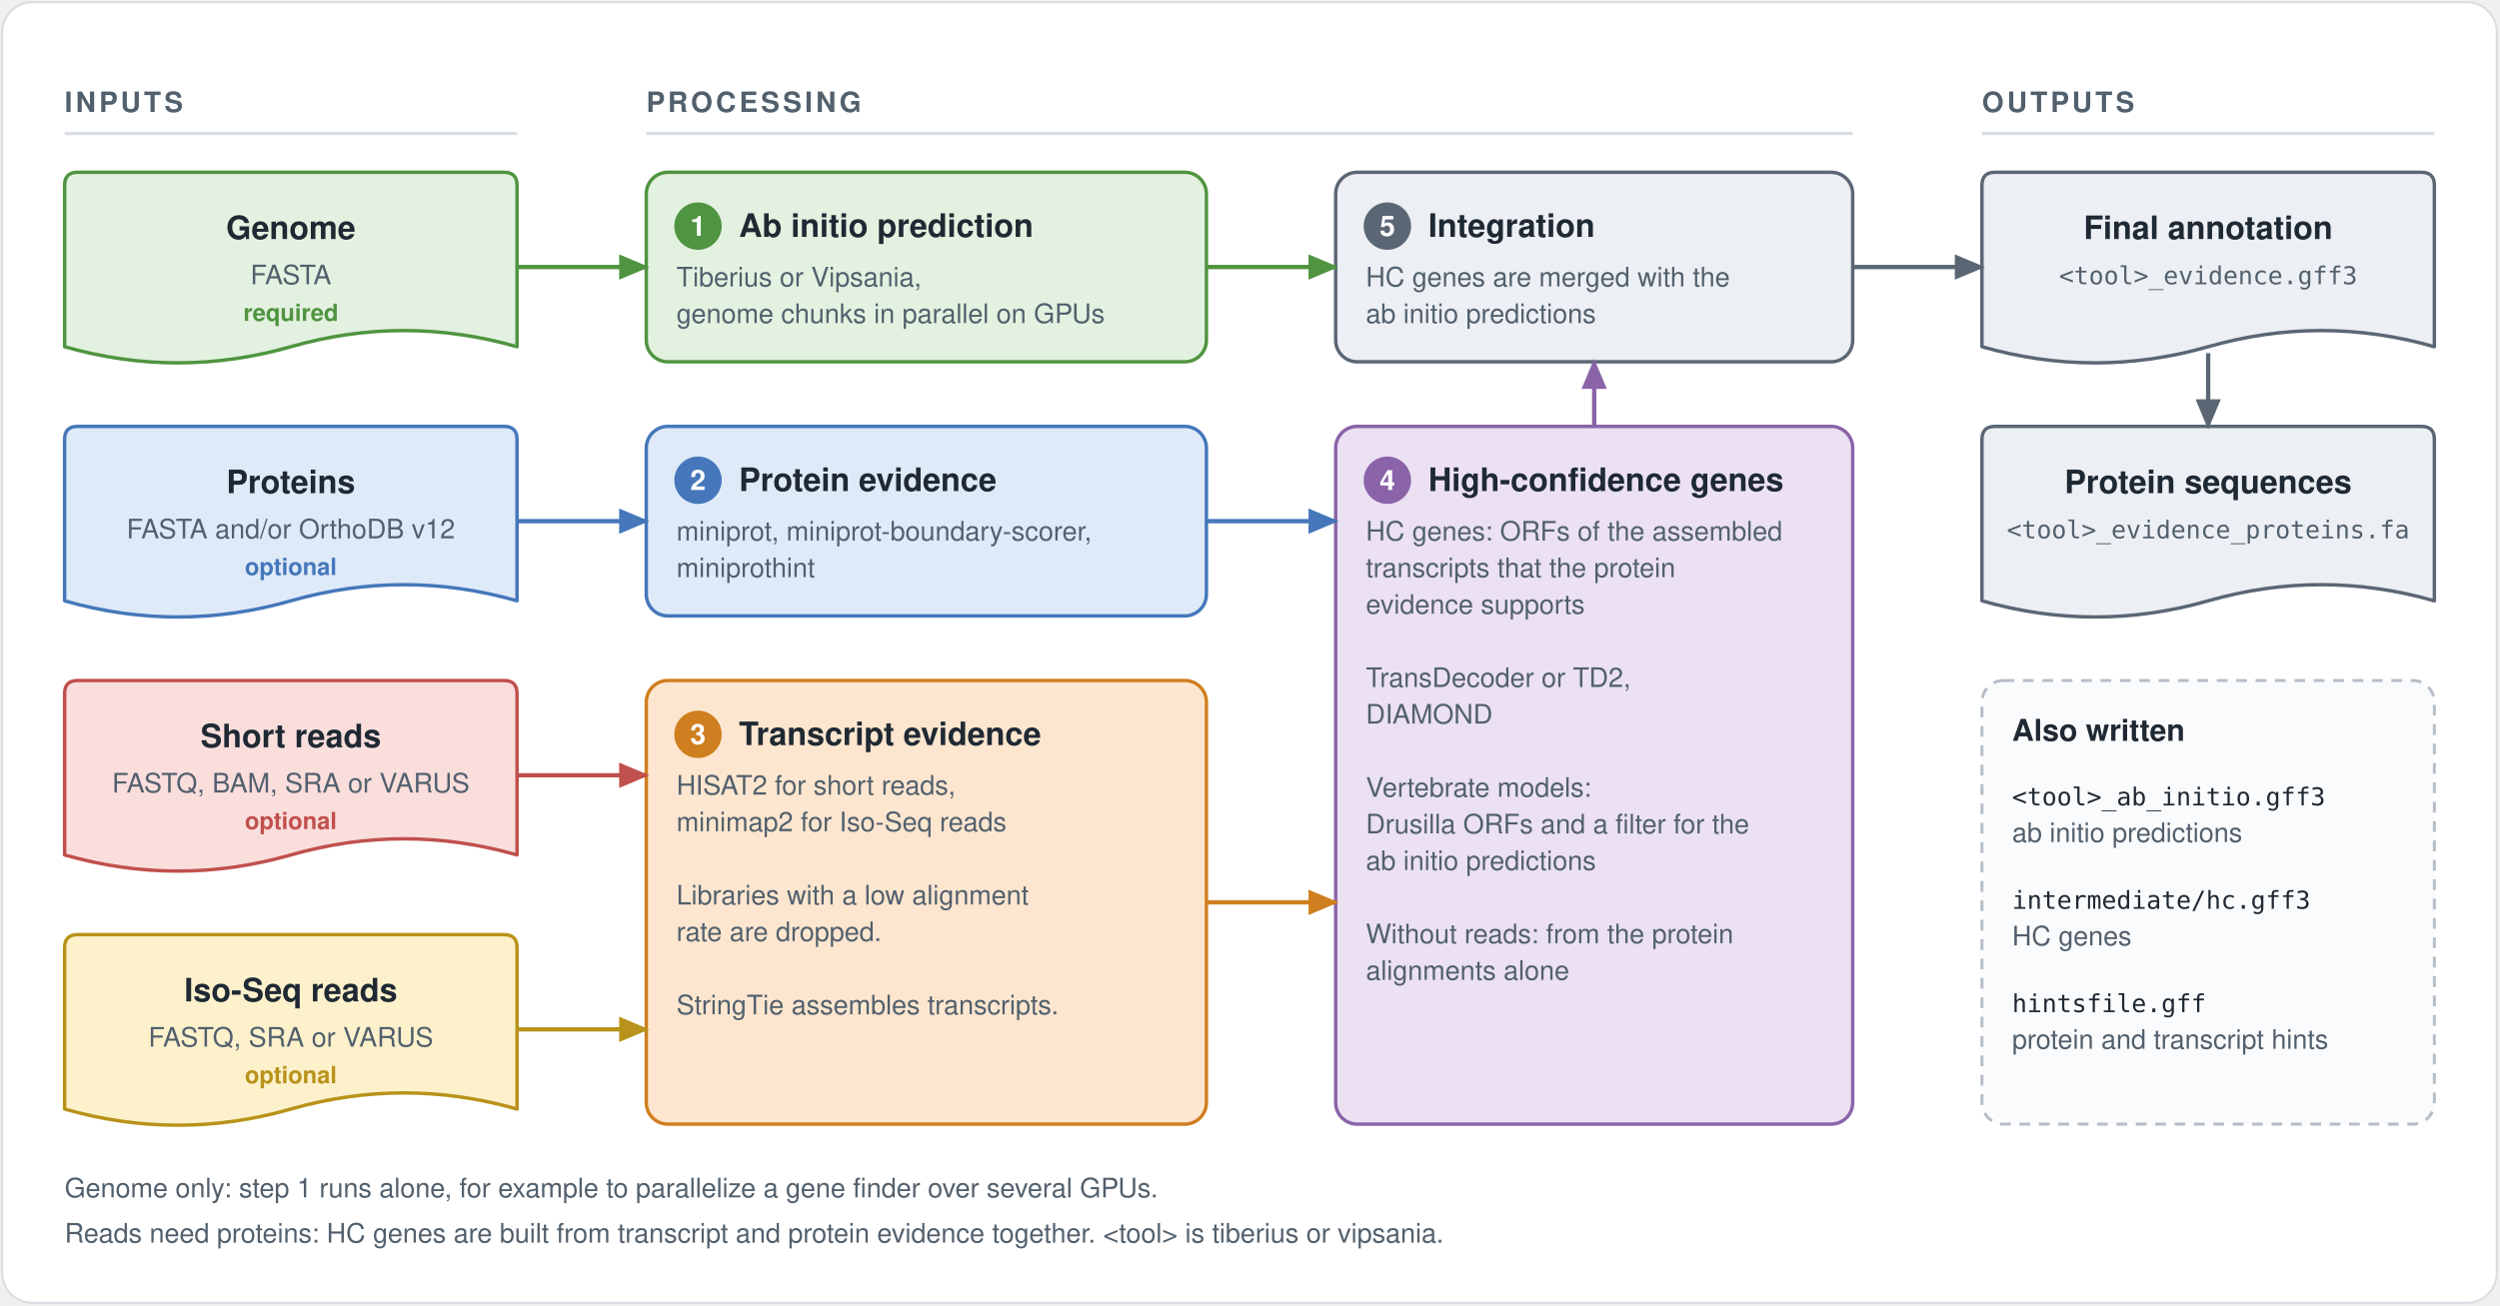
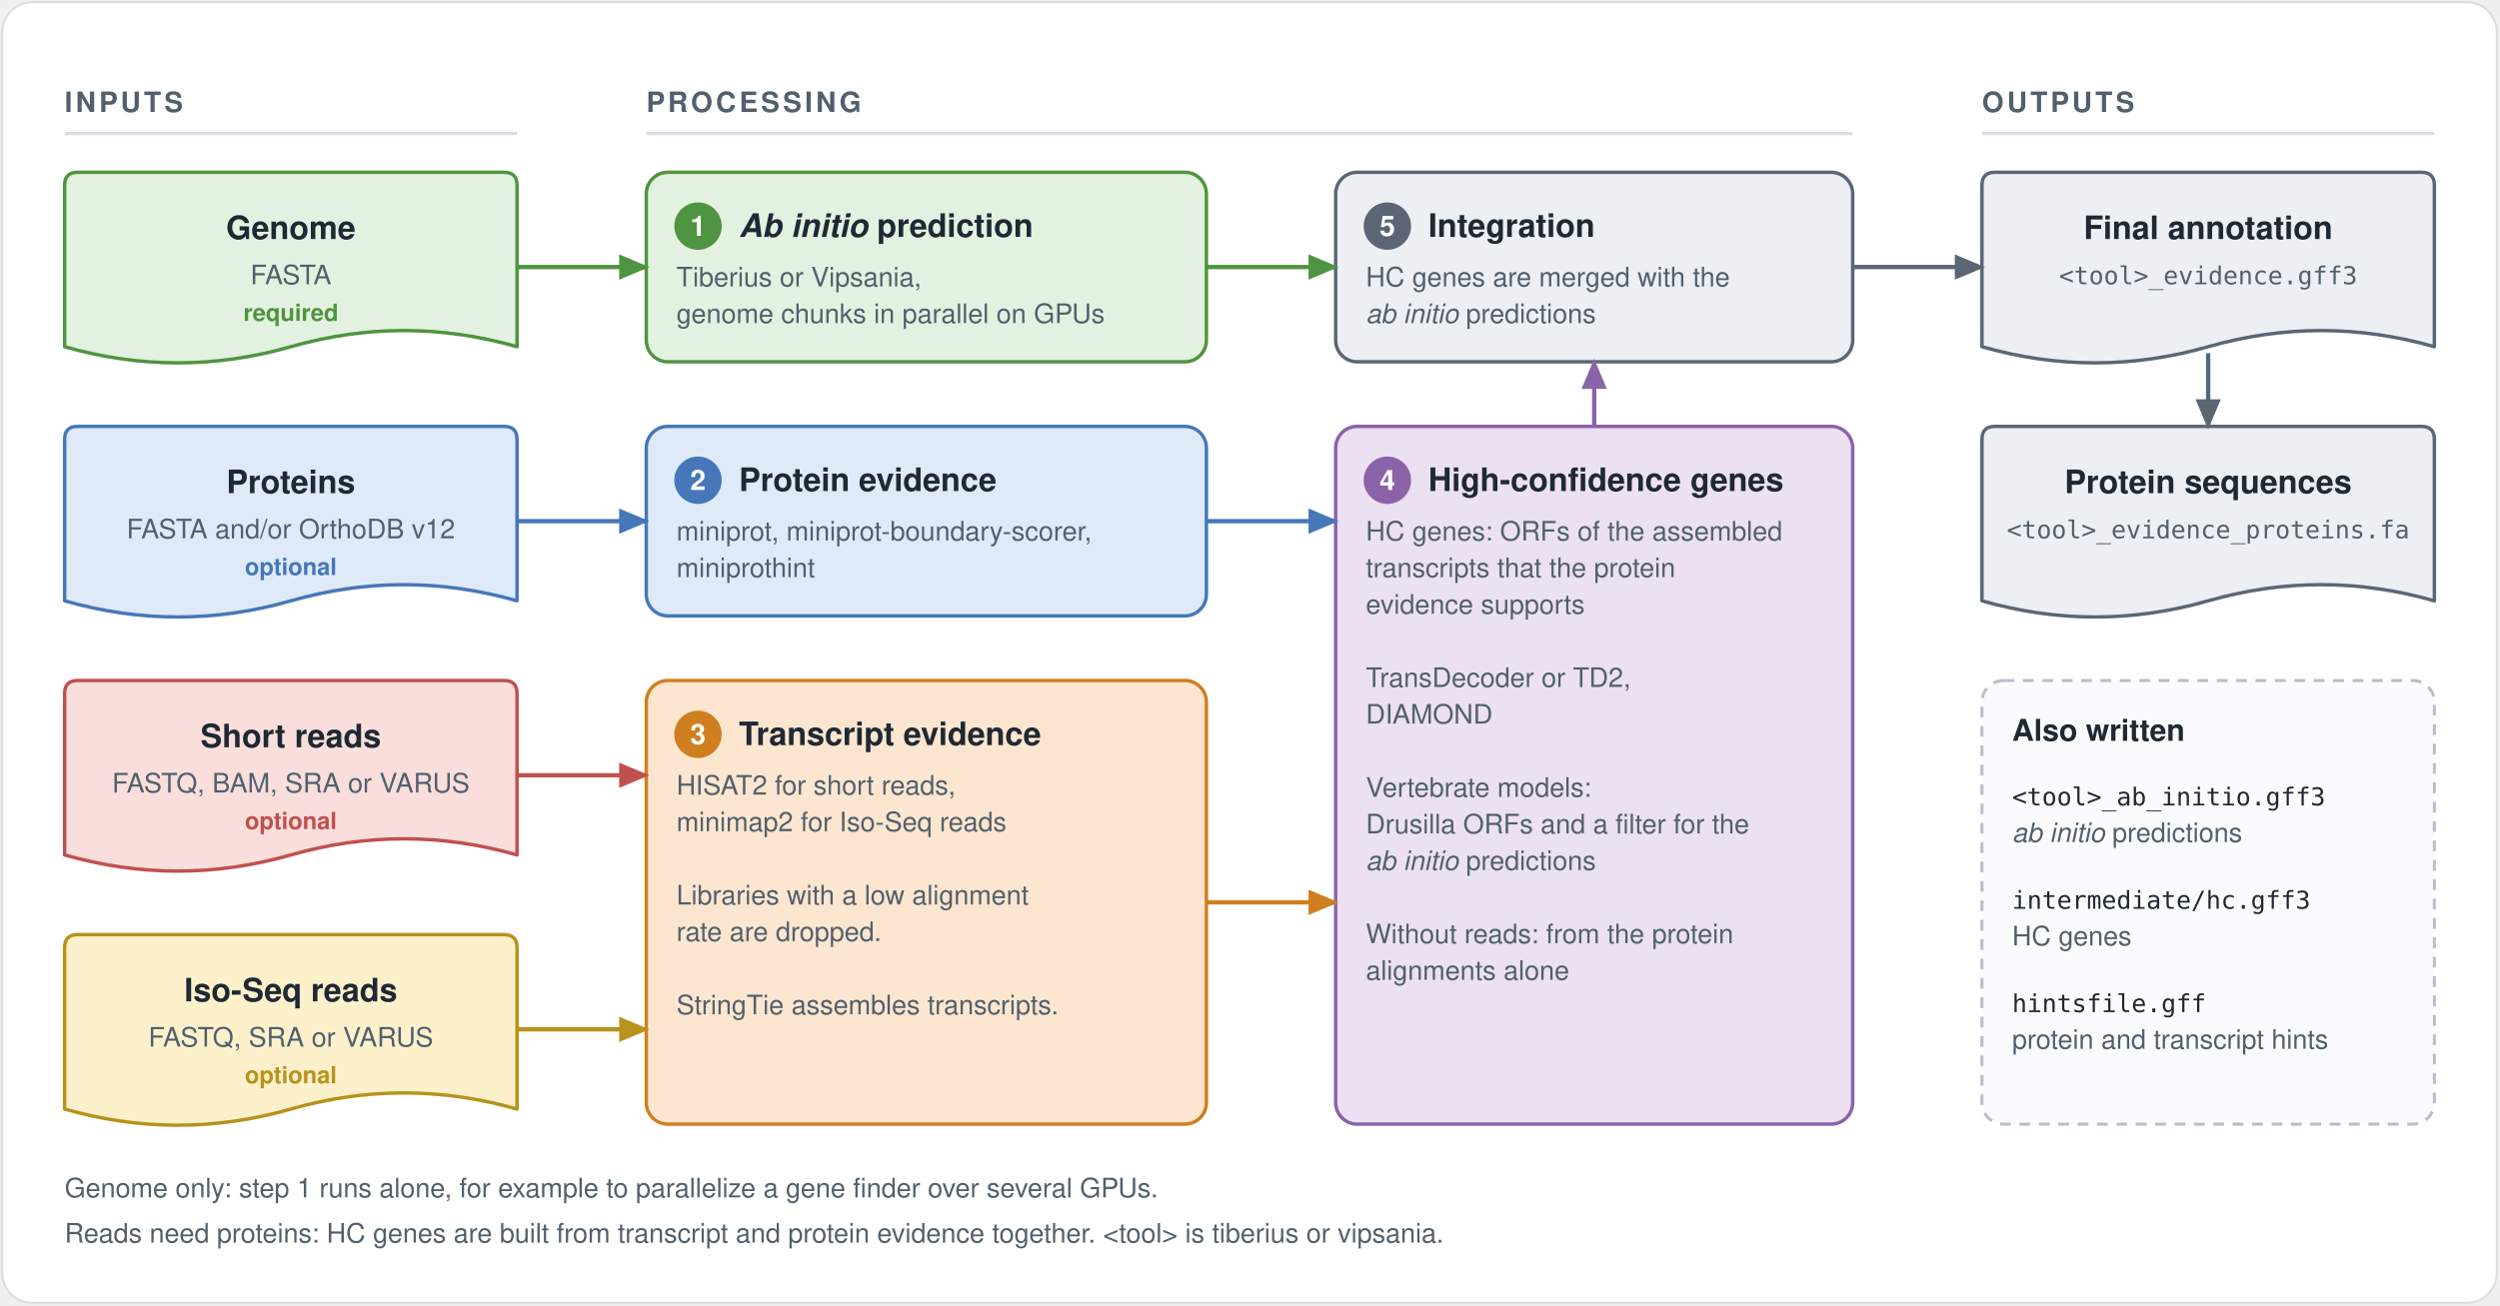
<svg xmlns="http://www.w3.org/2000/svg" viewBox="0 0 1160 606" width="1160" height="606" role="img" aria-labelledby="t d">
  <defs>
    <marker id="a-green" viewBox="0 0 10 10" refX="9" refY="5" markerWidth="7" markerHeight="7" orient="auto-start-reverse">
      <path d="M0,0.8 L10,5 L0,9.2 Z" fill="#4f9440" />
    </marker>
    <marker id="a-blue" viewBox="0 0 10 10" refX="9" refY="5" markerWidth="7" markerHeight="7" orient="auto-start-reverse">
      <path d="M0,0.8 L10,5 L0,9.2 Z" fill="#4577ba" />
    </marker>
    <marker id="a-red" viewBox="0 0 10 10" refX="9" refY="5" markerWidth="7" markerHeight="7" orient="auto-start-reverse">
      <path d="M0,0.8 L10,5 L0,9.2 Z" fill="#c0504d" />
    </marker>
    <marker id="a-yellow" viewBox="0 0 10 10" refX="9" refY="5" markerWidth="7" markerHeight="7" orient="auto-start-reverse">
      <path d="M0,0.8 L10,5 L0,9.2 Z" fill="#b8921a" />
    </marker>
    <marker id="a-orange" viewBox="0 0 10 10" refX="9" refY="5" markerWidth="7" markerHeight="7" orient="auto-start-reverse">
      <path d="M0,0.8 L10,5 L0,9.2 Z" fill="#cf7f1f" />
    </marker>
    <marker id="a-purple" viewBox="0 0 10 10" refX="9" refY="5" markerWidth="7" markerHeight="7" orient="auto-start-reverse">
      <path d="M0,0.8 L10,5 L0,9.2 Z" fill="#8a63a8" />
    </marker>
    <marker id="a-grey" viewBox="0 0 10 10" refX="9" refY="5" markerWidth="7" markerHeight="7" orient="auto-start-reverse">
      <path d="M0,0.8 L10,5 L0,9.2 Z" fill="#5b6675" />
    </marker>
  </defs>
  <rect x="1" y="1" width="1158" height="604" rx="14" fill="#ffffff" stroke="#d9dee4" />
  <text x="30" y="52" font-family="Helvetica, Arial, sans-serif" font-size="13" font-weight="bold" fill="#52606d" text-anchor="start" letter-spacing="1.5">INPUTS</text>
  <path d="M30,62 h210" stroke="#d9dee4" stroke-width="1.5" />
  <text x="300" y="52" font-family="Helvetica, Arial, sans-serif" font-size="13" font-weight="bold" fill="#52606d" text-anchor="start" letter-spacing="1.5">PROCESSING</text>
  <path d="M300,62 h560" stroke="#d9dee4" stroke-width="1.5" />
  <text x="920" y="52" font-family="Helvetica, Arial, sans-serif" font-size="13" font-weight="bold" fill="#52606d" text-anchor="start" letter-spacing="1.5">OUTPUTS</text>
  <path d="M920,62 h210" stroke="#d9dee4" stroke-width="1.5" />
  <path d="M30,86 q0,-6 6,-6 h198 q6,0 6,6 V161 q-52.5,-15 -105.0,0 t-105.0,0 Z" fill="#e3f1e0" stroke="#4f9440" stroke-width="1.6" stroke-linejoin="round" />
  <text x="135.0" y="111" font-family="Helvetica, Arial, sans-serif" font-size="15" font-weight="bold" fill="#1f2933" text-anchor="middle">Genome</text>
  <text x="135.0" y="132" font-family="Helvetica, Arial, sans-serif" font-size="12.5" font-weight="normal" fill="#52606d" text-anchor="middle">FASTA</text>
  <text x="135.0" y="149" font-family="Helvetica, Arial, sans-serif" font-size="11" font-weight="bold" fill="#4f9440" text-anchor="middle">required</text>
  <path d="M30,204 q0,-6 6,-6 h198 q6,0 6,6 V279 q-52.5,-15 -105.0,0 t-105.0,0 Z" fill="#dfeaf8" stroke="#4577ba" stroke-width="1.6" stroke-linejoin="round" />
  <text x="135.0" y="229" font-family="Helvetica, Arial, sans-serif" font-size="15" font-weight="bold" fill="#1f2933" text-anchor="middle">Proteins</text>
  <text x="135.0" y="250" font-family="Helvetica, Arial, sans-serif" font-size="12.5" font-weight="normal" fill="#52606d" text-anchor="middle">FASTA and/or OrthoDB v12</text>
  <text x="135.0" y="267" font-family="Helvetica, Arial, sans-serif" font-size="11" font-weight="bold" fill="#4577ba" text-anchor="middle">optional</text>
  <path d="M30,322 q0,-6 6,-6 h198 q6,0 6,6 V397 q-52.5,-15 -105.0,0 t-105.0,0 Z" fill="#f9dedc" stroke="#c0504d" stroke-width="1.6" stroke-linejoin="round" />
  <text x="135.0" y="347" font-family="Helvetica, Arial, sans-serif" font-size="15" font-weight="bold" fill="#1f2933" text-anchor="middle">Short reads</text>
  <text x="135.0" y="368" font-family="Helvetica, Arial, sans-serif" font-size="12.5" font-weight="normal" fill="#52606d" text-anchor="middle">FASTQ, BAM, SRA or VARUS</text>
  <text x="135.0" y="385" font-family="Helvetica, Arial, sans-serif" font-size="11" font-weight="bold" fill="#c0504d" text-anchor="middle">optional</text>
  <path d="M30,440 q0,-6 6,-6 h198 q6,0 6,6 V515 q-52.5,-15 -105.0,0 t-105.0,0 Z" fill="#fdf1cc" stroke="#b8921a" stroke-width="1.6" stroke-linejoin="round" />
  <text x="135.0" y="465" font-family="Helvetica, Arial, sans-serif" font-size="15" font-weight="bold" fill="#1f2933" text-anchor="middle">Iso-Seq reads</text>
  <text x="135.0" y="486" font-family="Helvetica, Arial, sans-serif" font-size="12.5" font-weight="normal" fill="#52606d" text-anchor="middle">FASTQ, SRA or VARUS</text>
  <text x="135.0" y="503" font-family="Helvetica, Arial, sans-serif" font-size="11" font-weight="bold" fill="#b8921a" text-anchor="middle">optional</text>
  <rect x="300" y="80" width="260" height="88" rx="10" fill="#e3f1e0" stroke="#4f9440" stroke-width="1.6" />
  <circle cx="324" cy="105" r="11" fill="#4f9440" />
  <text x="324" y="109.5" font-family="Helvetica, Arial, sans-serif" font-size="13" font-weight="bold" fill="#ffffff" text-anchor="middle">1</text>
-   <text x="343" y="110" font-family="Helvetica, Arial, sans-serif" font-size="15" font-weight="bold" fill="#1f2933" text-anchor="start">Ab initio prediction</text>
+   <text x="343" y="110" font-family="Helvetica, Arial, sans-serif" font-size="15" font-weight="bold" fill="#1f2933" text-anchor="start">
+     <tspan font-style="italic">Ab initio</tspan> prediction</text>
  <text x="314" y="133" font-family="Helvetica, Arial, sans-serif" font-size="12.5" font-weight="normal" fill="#52606d" text-anchor="start">Tiberius or Vipsania,</text>
  <text x="314" y="150" font-family="Helvetica, Arial, sans-serif" font-size="12.5" font-weight="normal" fill="#52606d" text-anchor="start">genome chunks in parallel on GPUs</text>
  <rect x="300" y="198" width="260" height="88" rx="10" fill="#dfeaf8" stroke="#4577ba" stroke-width="1.6" />
  <circle cx="324" cy="223" r="11" fill="#4577ba" />
  <text x="324" y="227.5" font-family="Helvetica, Arial, sans-serif" font-size="13" font-weight="bold" fill="#ffffff" text-anchor="middle">2</text>
  <text x="343" y="228" font-family="Helvetica, Arial, sans-serif" font-size="15" font-weight="bold" fill="#1f2933" text-anchor="start">Protein evidence</text>
  <text x="314" y="251" font-family="Helvetica, Arial, sans-serif" font-size="12.5" font-weight="normal" fill="#52606d" text-anchor="start">miniprot, miniprot-boundary-scorer,</text>
  <text x="314" y="268" font-family="Helvetica, Arial, sans-serif" font-size="12.5" font-weight="normal" fill="#52606d" text-anchor="start">miniprothint</text>
  <rect x="300" y="316" width="260" height="206" rx="10" fill="#fde6cf" stroke="#cf7f1f" stroke-width="1.6" />
  <circle cx="324" cy="341" r="11" fill="#cf7f1f" />
  <text x="324" y="345.5" font-family="Helvetica, Arial, sans-serif" font-size="13" font-weight="bold" fill="#ffffff" text-anchor="middle">3</text>
  <text x="343" y="346" font-family="Helvetica, Arial, sans-serif" font-size="15" font-weight="bold" fill="#1f2933" text-anchor="start">Transcript evidence</text>
  <text x="314" y="369" font-family="Helvetica, Arial, sans-serif" font-size="12.5" font-weight="normal" fill="#52606d" text-anchor="start">HISAT2 for short reads,</text>
  <text x="314" y="386" font-family="Helvetica, Arial, sans-serif" font-size="12.5" font-weight="normal" fill="#52606d" text-anchor="start">minimap2 for Iso-Seq reads</text>
  <text x="314" y="403" font-family="Helvetica, Arial, sans-serif" font-size="12.5" font-weight="normal" fill="#52606d" text-anchor="start" />
  <text x="314" y="420" font-family="Helvetica, Arial, sans-serif" font-size="12.5" font-weight="normal" fill="#52606d" text-anchor="start">Libraries with a low alignment</text>
  <text x="314" y="437" font-family="Helvetica, Arial, sans-serif" font-size="12.5" font-weight="normal" fill="#52606d" text-anchor="start">rate are dropped.</text>
  <text x="314" y="454" font-family="Helvetica, Arial, sans-serif" font-size="12.5" font-weight="normal" fill="#52606d" text-anchor="start" />
  <text x="314" y="471" font-family="Helvetica, Arial, sans-serif" font-size="12.5" font-weight="normal" fill="#52606d" text-anchor="start">StringTie assembles transcripts.</text>
  <rect x="620" y="80" width="240" height="88" rx="10" fill="#eceff3" stroke="#5b6675" stroke-width="1.6" />
  <circle cx="644" cy="105" r="11" fill="#5b6675" />
  <text x="644" y="109.5" font-family="Helvetica, Arial, sans-serif" font-size="13" font-weight="bold" fill="#ffffff" text-anchor="middle">5</text>
  <text x="663" y="110" font-family="Helvetica, Arial, sans-serif" font-size="15" font-weight="bold" fill="#1f2933" text-anchor="start">Integration</text>
  <text x="634" y="133" font-family="Helvetica, Arial, sans-serif" font-size="12.5" font-weight="normal" fill="#52606d" text-anchor="start">HC genes are merged with the</text>
-   <text x="634" y="150" font-family="Helvetica, Arial, sans-serif" font-size="12.5" font-weight="normal" fill="#52606d" text-anchor="start">ab initio predictions</text>
+   <text x="634" y="150" font-family="Helvetica, Arial, sans-serif" font-size="12.5" font-weight="normal" fill="#52606d" text-anchor="start">
+     <tspan font-style="italic">ab initio</tspan> predictions</text>
  <rect x="620" y="198" width="240" height="324" rx="10" fill="#ebe1f2" stroke="#8a63a8" stroke-width="1.6" />
  <circle cx="644" cy="223" r="11" fill="#8a63a8" />
  <text x="644" y="227.5" font-family="Helvetica, Arial, sans-serif" font-size="13" font-weight="bold" fill="#ffffff" text-anchor="middle">4</text>
  <text x="663" y="228" font-family="Helvetica, Arial, sans-serif" font-size="15" font-weight="bold" fill="#1f2933" text-anchor="start">High-confidence genes</text>
  <text x="634" y="251" font-family="Helvetica, Arial, sans-serif" font-size="12.5" font-weight="normal" fill="#52606d" text-anchor="start">HC genes: ORFs of the assembled</text>
  <text x="634" y="268" font-family="Helvetica, Arial, sans-serif" font-size="12.5" font-weight="normal" fill="#52606d" text-anchor="start">transcripts that the protein</text>
  <text x="634" y="285" font-family="Helvetica, Arial, sans-serif" font-size="12.5" font-weight="normal" fill="#52606d" text-anchor="start">evidence supports</text>
  <text x="634" y="302" font-family="Helvetica, Arial, sans-serif" font-size="12.5" font-weight="normal" fill="#52606d" text-anchor="start" />
  <text x="634" y="319" font-family="Helvetica, Arial, sans-serif" font-size="12.5" font-weight="normal" fill="#52606d" text-anchor="start">TransDecoder or TD2,</text>
  <text x="634" y="336" font-family="Helvetica, Arial, sans-serif" font-size="12.5" font-weight="normal" fill="#52606d" text-anchor="start">DIAMOND</text>
  <text x="634" y="353" font-family="Helvetica, Arial, sans-serif" font-size="12.5" font-weight="normal" fill="#52606d" text-anchor="start" />
  <text x="634" y="370" font-family="Helvetica, Arial, sans-serif" font-size="12.5" font-weight="normal" fill="#52606d" text-anchor="start">Vertebrate models:</text>
  <text x="634" y="387" font-family="Helvetica, Arial, sans-serif" font-size="12.5" font-weight="normal" fill="#52606d" text-anchor="start">Drusilla ORFs and a filter for the</text>
-   <text x="634" y="404" font-family="Helvetica, Arial, sans-serif" font-size="12.5" font-weight="normal" fill="#52606d" text-anchor="start">ab initio predictions</text>
+   <text x="634" y="404" font-family="Helvetica, Arial, sans-serif" font-size="12.5" font-weight="normal" fill="#52606d" text-anchor="start">
+     <tspan font-style="italic">ab initio</tspan> predictions</text>
  <text x="634" y="421" font-family="Helvetica, Arial, sans-serif" font-size="12.5" font-weight="normal" fill="#52606d" text-anchor="start" />
  <text x="634" y="438" font-family="Helvetica, Arial, sans-serif" font-size="12.5" font-weight="normal" fill="#52606d" text-anchor="start">Without reads: from the protein</text>
  <text x="634" y="455" font-family="Helvetica, Arial, sans-serif" font-size="12.5" font-weight="normal" fill="#52606d" text-anchor="start">alignments alone</text>
  <path d="M920,86 q0,-6 6,-6 h198 q6,0 6,6 V161 q-52.5,-15 -105.0,0 t-105.0,0 Z" fill="#eceff3" stroke="#5b6675" stroke-width="1.6" stroke-linejoin="round" />
  <text x="1025.0" y="111" font-family="Helvetica, Arial, sans-serif" font-size="15" font-weight="bold" fill="#1f2933" text-anchor="middle">Final annotation</text>
  <text x="1025.0" y="132" font-family="ui-monospace, SFMono-Regular, Menlo, Consolas, 'DejaVu Sans Mono', monospace" font-size="11.5" font-weight="normal" fill="#52606d" text-anchor="middle">&lt;tool&gt;_evidence.gff3</text>
  <path d="M920,204 q0,-6 6,-6 h198 q6,0 6,6 V279 q-52.5,-15 -105.0,0 t-105.0,0 Z" fill="#eceff3" stroke="#5b6675" stroke-width="1.6" stroke-linejoin="round" />
  <text x="1025.0" y="229" font-family="Helvetica, Arial, sans-serif" font-size="15" font-weight="bold" fill="#1f2933" text-anchor="middle">Protein sequences</text>
  <text x="1025.0" y="250" font-family="ui-monospace, SFMono-Regular, Menlo, Consolas, 'DejaVu Sans Mono', monospace" font-size="11.5" font-weight="normal" fill="#52606d" text-anchor="middle">&lt;tool&gt;_evidence_proteins.fa</text>
  <rect x="920" y="316" width="210" height="206" rx="10" fill="#fafbfc" stroke="#b6bec8" stroke-width="1.4" stroke-dasharray="5 4" />
  <text x="934" y="344" font-family="Helvetica, Arial, sans-serif" font-size="14" font-weight="bold" fill="#1f2933" text-anchor="start">Also written</text>
  <text x="934" y="374" font-family="ui-monospace, SFMono-Regular, Menlo, Consolas, 'DejaVu Sans Mono', monospace" font-size="11.5" font-weight="normal" fill="#1f2933" text-anchor="start">&lt;tool&gt;_ab_initio.gff3</text>
-   <text x="934" y="391" font-family="Helvetica, Arial, sans-serif" font-size="12.5" font-weight="normal" fill="#52606d" text-anchor="start">ab initio predictions</text>
+   <text x="934" y="391" font-family="Helvetica, Arial, sans-serif" font-size="12.5" font-weight="normal" fill="#52606d" text-anchor="start">
+     <tspan font-style="italic">ab initio</tspan> predictions</text>
  <text x="934" y="422" font-family="ui-monospace, SFMono-Regular, Menlo, Consolas, 'DejaVu Sans Mono', monospace" font-size="11.5" font-weight="normal" fill="#1f2933" text-anchor="start">intermediate/hc.gff3</text>
  <text x="934" y="439" font-family="Helvetica, Arial, sans-serif" font-size="12.5" font-weight="normal" fill="#52606d" text-anchor="start">HC genes</text>
  <text x="934" y="470" font-family="ui-monospace, SFMono-Regular, Menlo, Consolas, 'DejaVu Sans Mono', monospace" font-size="11.5" font-weight="normal" fill="#1f2933" text-anchor="start">hintsfile.gff</text>
  <text x="934" y="487" font-family="Helvetica, Arial, sans-serif" font-size="12.5" font-weight="normal" fill="#52606d" text-anchor="start">protein and transcript hints</text>
  <path d="M240,124.0 L300,124.0" fill="none" stroke="#4f9440" stroke-width="2" stroke-linejoin="round" marker-end="url(#a-green)" />
  <path d="M240,242.0 L300,242.0" fill="none" stroke="#4577ba" stroke-width="2" stroke-linejoin="round" marker-end="url(#a-blue)" />
  <path d="M240,360.0 L300,360.0" fill="none" stroke="#c0504d" stroke-width="2" stroke-linejoin="round" marker-end="url(#a-red)" />
  <path d="M240,478.0 L300,478.0" fill="none" stroke="#b8921a" stroke-width="2" stroke-linejoin="round" marker-end="url(#a-yellow)" />
  <path d="M560,124.0 L620,124.0" fill="none" stroke="#4f9440" stroke-width="2" stroke-linejoin="round" marker-end="url(#a-green)" />
  <path d="M560,242.0 L620,242.0" fill="none" stroke="#4577ba" stroke-width="2" stroke-linejoin="round" marker-end="url(#a-blue)" />
  <path d="M560,419.0 L620,419.0" fill="none" stroke="#cf7f1f" stroke-width="2" stroke-linejoin="round" marker-end="url(#a-orange)" />
  <path d="M740.0,198 L740.0,168" fill="none" stroke="#8a63a8" stroke-width="2" stroke-linejoin="round" marker-end="url(#a-purple)" />
  <path d="M860,124.0 L920,124.0" fill="none" stroke="#5b6675" stroke-width="2" stroke-linejoin="round" marker-end="url(#a-grey)" />
  <path d="M1025.0,164 L1025.0,198" fill="none" stroke="#5b6675" stroke-width="2" stroke-linejoin="round" marker-end="url(#a-grey)" />
  <text x="30" y="556" font-family="Helvetica, Arial, sans-serif" font-size="12.5" font-weight="normal" fill="#52606d" text-anchor="start">Genome only: step 1 runs alone, for example to parallelize a gene finder over several GPUs.</text>
  <text x="30" y="577" font-family="Helvetica, Arial, sans-serif" font-size="12.5" font-weight="normal" fill="#52606d" text-anchor="start">Reads need proteins: HC genes are built from transcript and protein evidence together. &lt;tool&gt; is tiberius or vipsania.</text>
</svg>
